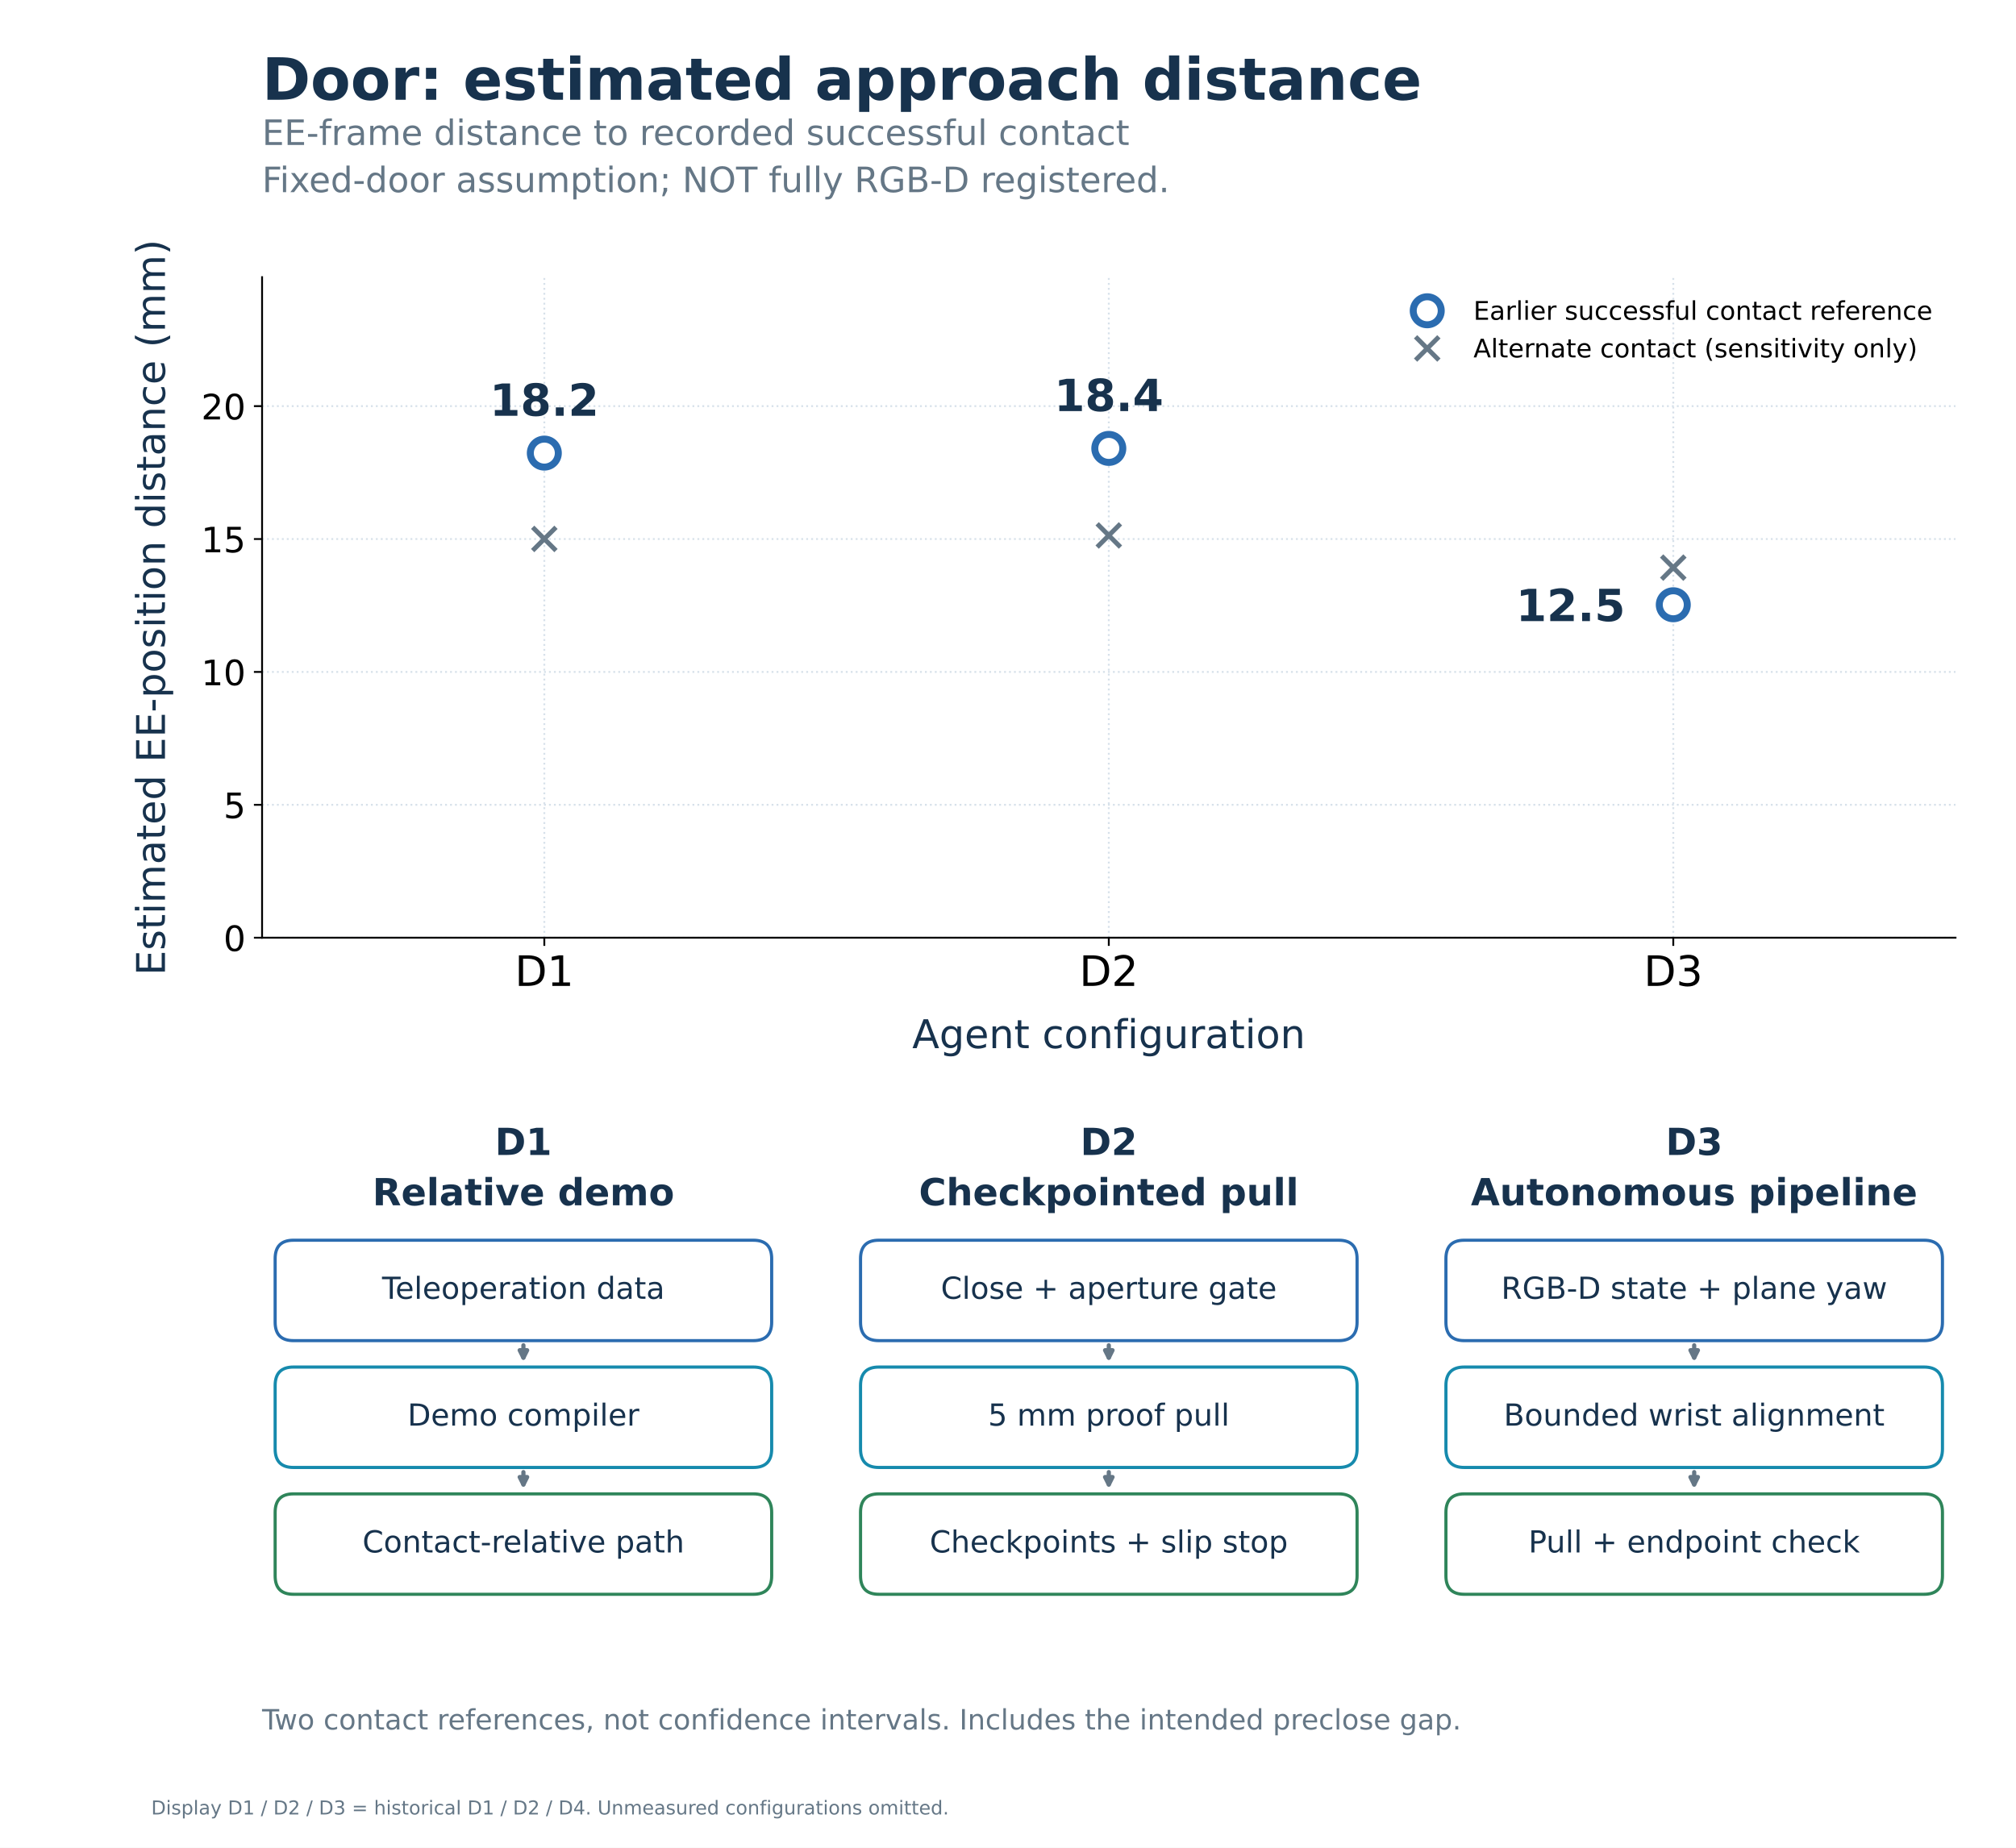
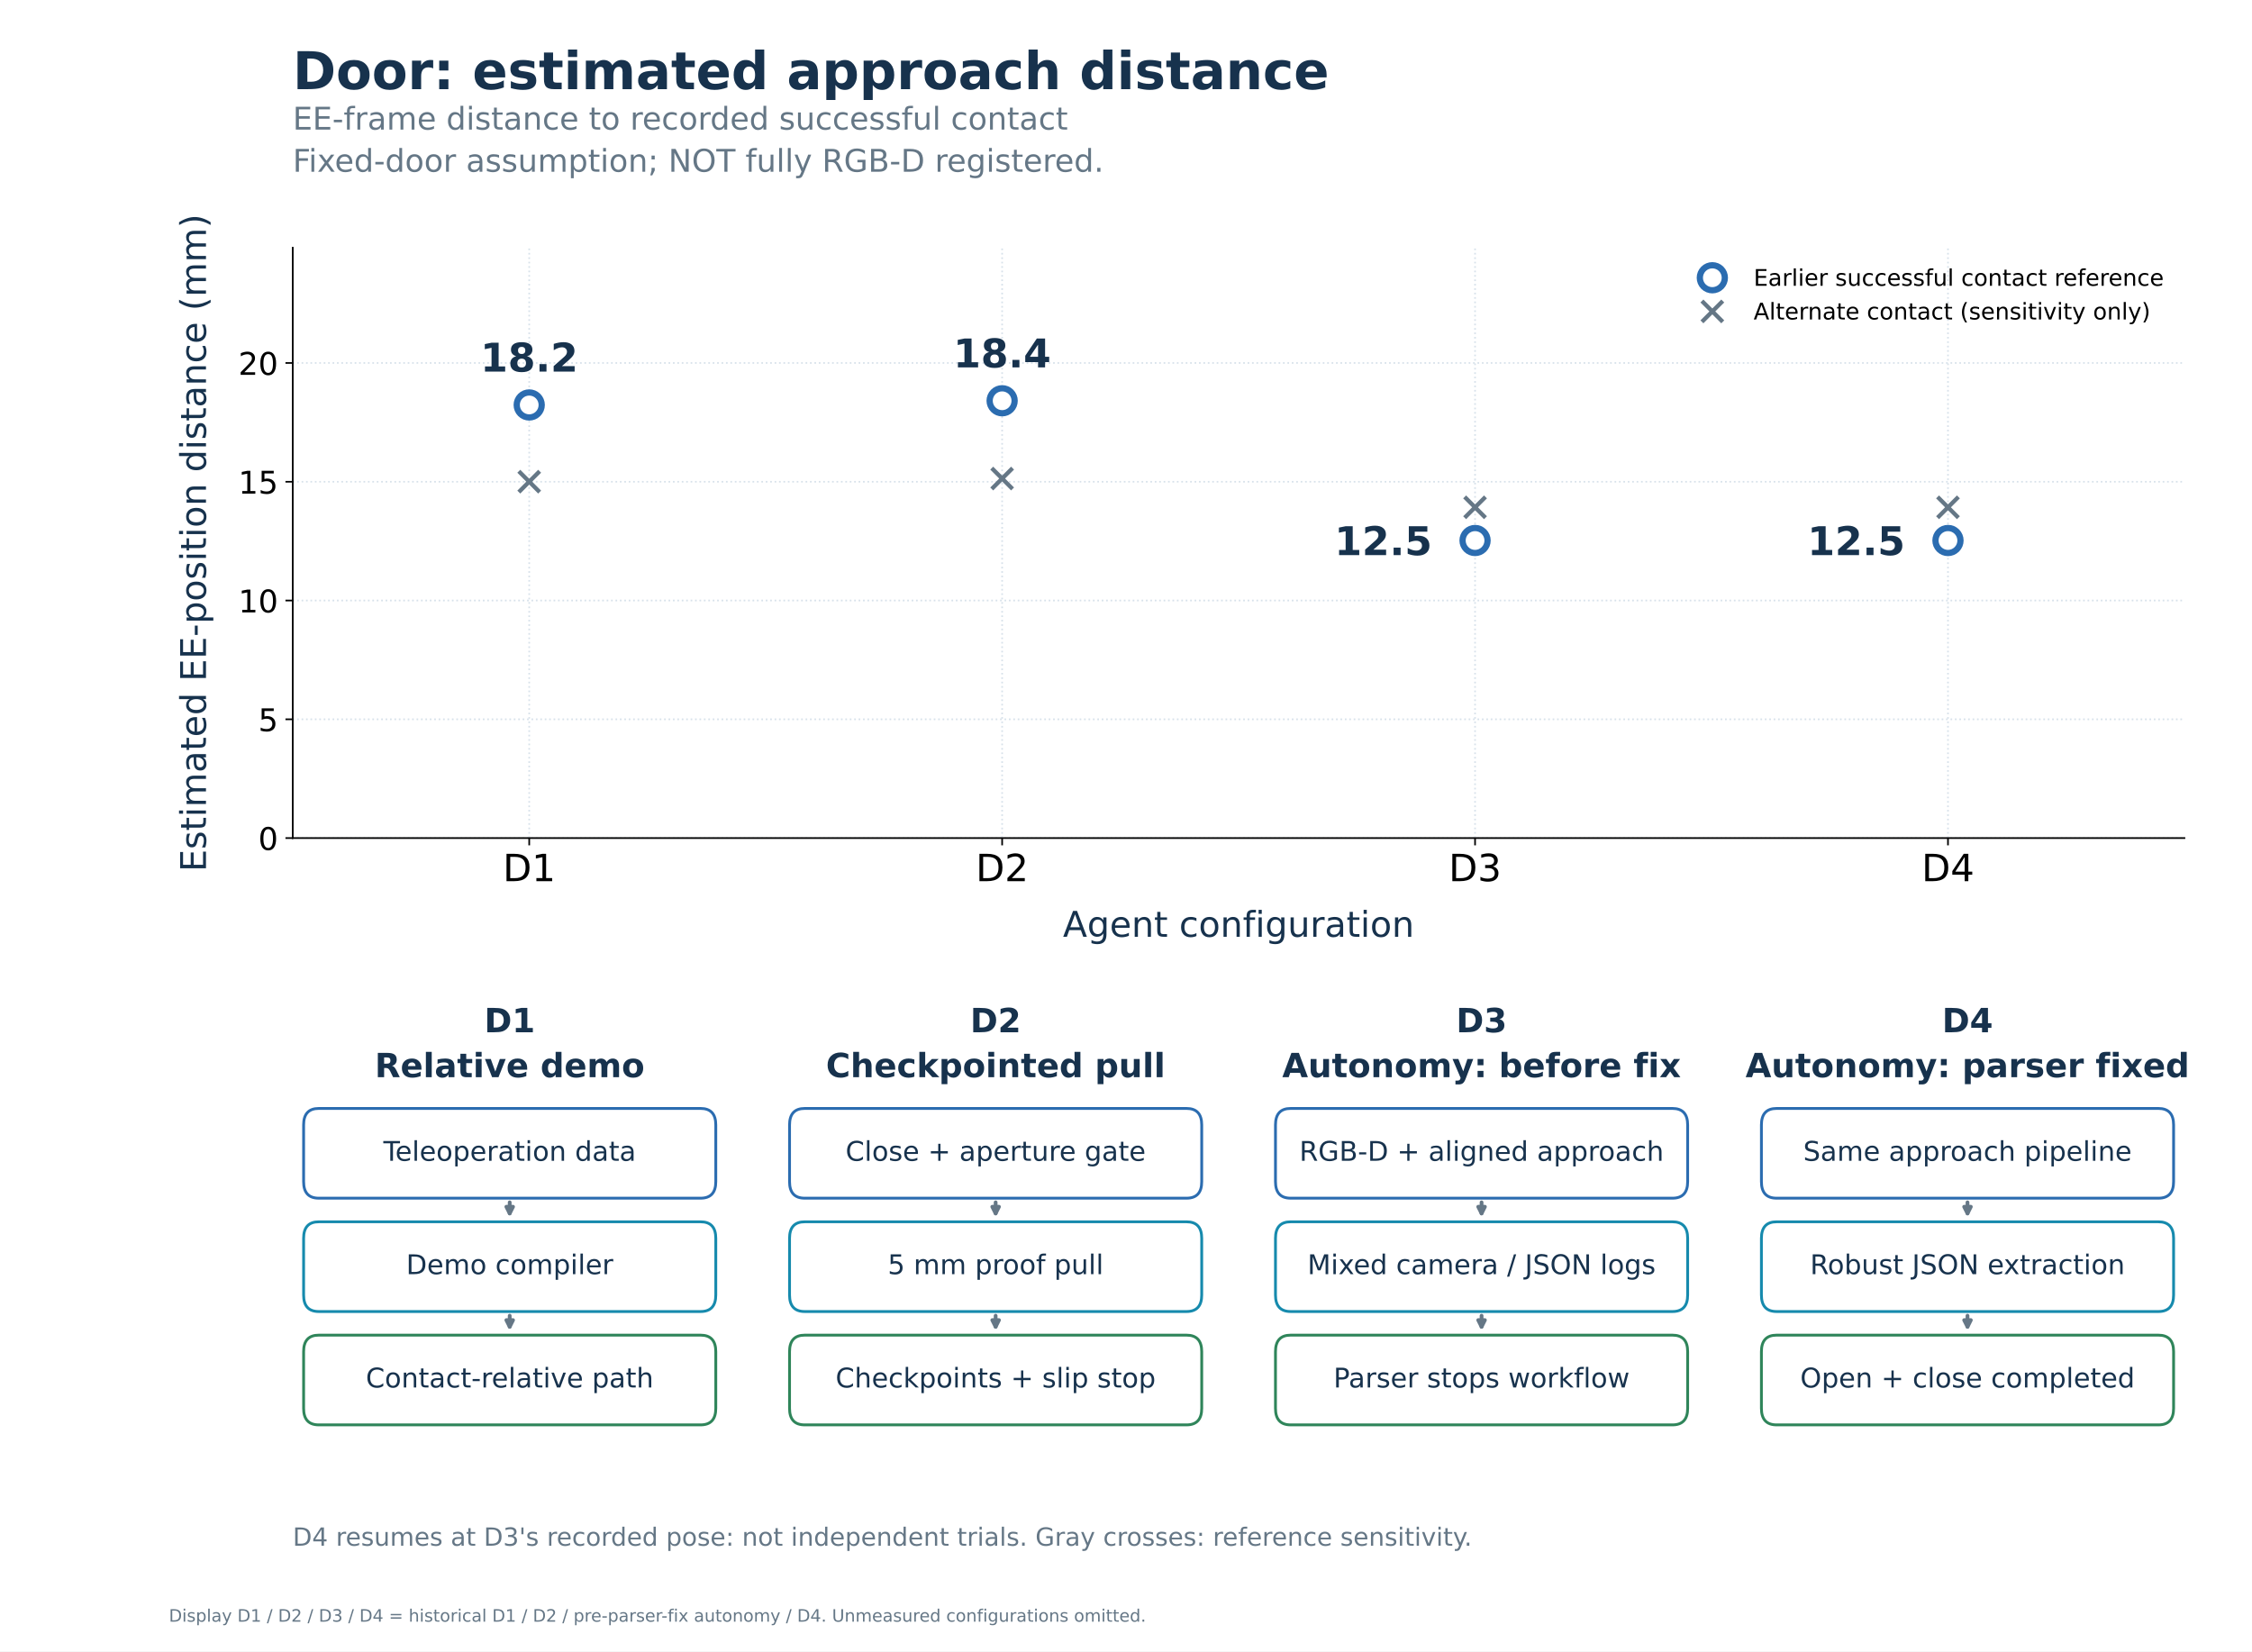
- <svg xmlns="http://www.w3.org/2000/svg" xmlns:xlink="http://www.w3.org/1999/xlink" width="864pt" height="792pt" viewBox="0 0 864 792" version="1.1">
+ <svg xmlns="http://www.w3.org/2000/svg" xmlns:xlink="http://www.w3.org/1999/xlink" width="1080pt" height="792pt" viewBox="0 0 1080 792" version="1.1">
  <defs>
    <style type="text/css">*{stroke-linejoin: round; stroke-linecap: butt}</style>
  </defs>
  <g id="figure_1">
    <g id="patch_1">
-       <path d="M 0 792 L 864 792 L 864 0 L 0 0 z " style="fill: #ffffff" />
+       <path d="M 0 792 L 1080 792 L 1080 0 L 0 0 z " style="fill: #ffffff" />
    </g>
    <g id="axes_1">
      <g id="patch_2">
-         <path d="M 112.32 401.93 L 838.08 401.93 L 838.08 118.8 L 112.32 118.8 z " style="fill: #ffffff" />
+         <path d="M 140.4 401.93 L 1047.6 401.93 L 1047.6 118.8 L 140.4 118.8 z " style="fill: #ffffff" />
      </g>
      <g id="matplotlib.axis_1">
        <g id="xtick_1">
          <g id="line2d_1">
-             <path d="M 233.28 401.93 L 233.28 118.8 " clip-path="url(#p7c1ba23ae3)" style="fill: none; stroke-dasharray: 0.8,1.32; stroke-dashoffset: 0; stroke: #d7e1ea; stroke-width: 0.8" />
+             <path d="M 253.8 401.93 L 253.8 118.8 " clip-path="url(#pa5036bf93c)" style="fill: none; stroke-dasharray: 0.8,1.32; stroke-dashoffset: 0; stroke: #d7e1ea; stroke-width: 0.8" />
          </g>
          <g id="line2d_2">
            <defs>
              <path id="m954d2af44e" d="M 0 0 L 0 3.5 " style="stroke: #000000; stroke-width: 0.8" />
            </defs>
            <g>
-               <use xlink:href="#m954d2af44e" x="233.28" y="401.93" style="stroke: #000000; stroke-width: 0.8" />
+               <use xlink:href="#m954d2af44e" x="253.8" y="401.93" style="stroke: #000000; stroke-width: 0.8" />
            </g>
          </g>
          <g id="text_1">
-             <text style="font-size: 18px; font-family: 'DejaVu Sans'; text-anchor: middle" x="233.28" y="422.608" transform="rotate(-0 233.28 422.6076)">D1</text>
+             <text style="font-size: 18px; font-family: 'DejaVu Sans'; text-anchor: middle" x="253.8" y="422.608" transform="rotate(-0 253.8 422.6076)">D1</text>
          </g>
        </g>
        <g id="xtick_2">
          <g id="line2d_3">
-             <path d="M 475.2 401.93 L 475.2 118.8 " clip-path="url(#p7c1ba23ae3)" style="fill: none; stroke-dasharray: 0.8,1.32; stroke-dashoffset: 0; stroke: #d7e1ea; stroke-width: 0.8" />
+             <path d="M 480.6 401.93 L 480.6 118.8 " clip-path="url(#pa5036bf93c)" style="fill: none; stroke-dasharray: 0.8,1.32; stroke-dashoffset: 0; stroke: #d7e1ea; stroke-width: 0.8" />
          </g>
          <g id="line2d_4">
            <g>
-               <use xlink:href="#m954d2af44e" x="475.2" y="401.93" style="stroke: #000000; stroke-width: 0.8" />
+               <use xlink:href="#m954d2af44e" x="480.6" y="401.93" style="stroke: #000000; stroke-width: 0.8" />
            </g>
          </g>
          <g id="text_2">
-             <text style="font-size: 18px; font-family: 'DejaVu Sans'; text-anchor: middle" x="475.2" y="422.608" transform="rotate(-0 475.2 422.6076)">D2</text>
+             <text style="font-size: 18px; font-family: 'DejaVu Sans'; text-anchor: middle" x="480.6" y="422.608" transform="rotate(-0 480.6 422.6076)">D2</text>
          </g>
        </g>
        <g id="xtick_3">
          <g id="line2d_5">
-             <path d="M 717.12 401.93 L 717.12 118.8 " clip-path="url(#p7c1ba23ae3)" style="fill: none; stroke-dasharray: 0.8,1.32; stroke-dashoffset: 0; stroke: #d7e1ea; stroke-width: 0.8" />
+             <path d="M 707.4 401.93 L 707.4 118.8 " clip-path="url(#pa5036bf93c)" style="fill: none; stroke-dasharray: 0.8,1.32; stroke-dashoffset: 0; stroke: #d7e1ea; stroke-width: 0.8" />
          </g>
          <g id="line2d_6">
            <g>
-               <use xlink:href="#m954d2af44e" x="717.12" y="401.93" style="stroke: #000000; stroke-width: 0.8" />
+               <use xlink:href="#m954d2af44e" x="707.4" y="401.93" style="stroke: #000000; stroke-width: 0.8" />
            </g>
          </g>
          <g id="text_3">
-             <text style="font-size: 18px; font-family: 'DejaVu Sans'; text-anchor: middle" x="717.12" y="422.608" transform="rotate(-0 717.12 422.6076)">D3</text>
-           </g>
-         </g>
-         <g id="text_4">
-           <text style="font-size: 17px; font-family: 'DejaVu Sans'; text-anchor: middle; fill: #17324d" x="475.2" y="449.268" transform="rotate(-0 475.2 449.2684)">Agent configuration</text>
+             <text style="font-size: 18px; font-family: 'DejaVu Sans'; text-anchor: middle" x="707.4" y="422.608" transform="rotate(-0 707.4 422.6076)">D3</text>
+           </g>
+         </g>
+         <g id="xtick_4">
+           <g id="line2d_7">
+             <path d="M 934.2 401.93 L 934.2 118.8 " clip-path="url(#pa5036bf93c)" style="fill: none; stroke-dasharray: 0.8,1.32; stroke-dashoffset: 0; stroke: #d7e1ea; stroke-width: 0.8" />
+           </g>
+           <g id="line2d_8">
+             <g>
+               <use xlink:href="#m954d2af44e" x="934.2" y="401.93" style="stroke: #000000; stroke-width: 0.8" />
+             </g>
+           </g>
+           <g id="text_4">
+             <text style="font-size: 18px; font-family: 'DejaVu Sans'; text-anchor: middle" x="934.2" y="422.608" transform="rotate(-0 934.2 422.6076)">D4</text>
+           </g>
+         </g>
+         <g id="text_5">
+           <text style="font-size: 17px; font-family: 'DejaVu Sans'; text-anchor: middle; fill: #17324d" x="594" y="449.268" transform="rotate(-0 594 449.2684)">Agent configuration</text>
        </g>
      </g>
      <g id="matplotlib.axis_2">
        <g id="ytick_1">
-           <g id="line2d_7">
-             <path d="M 112.32 401.93 L 838.08 401.93 " clip-path="url(#p7c1ba23ae3)" style="fill: none; stroke-dasharray: 0.8,1.32; stroke-dashoffset: 0; stroke: #d7e1ea; stroke-width: 0.8" />
-           </g>
-           <g id="line2d_8">
+           <g id="line2d_9">
+             <path d="M 140.4 401.93 L 1047.6 401.93 " clip-path="url(#pa5036bf93c)" style="fill: none; stroke-dasharray: 0.8,1.32; stroke-dashoffset: 0; stroke: #d7e1ea; stroke-width: 0.8" />
+           </g>
+           <g id="line2d_10">
            <defs>
              <path id="m298db74a03" d="M 0 0 L -3.5 0 " style="stroke: #000000; stroke-width: 0.8" />
            </defs>
            <g>
-               <use xlink:href="#m298db74a03" x="112.32" y="401.93" style="stroke: #000000; stroke-width: 0.8" />
-             </g>
-           </g>
-           <g id="text_5">
-             <text style="font-size: 15px; font-family: 'DejaVu Sans'; text-anchor: end" x="105.32" y="407.629" transform="rotate(-0 105.32 407.6293)">0</text>
+               <use xlink:href="#m298db74a03" x="140.4" y="401.93" style="stroke: #000000; stroke-width: 0.8" />
+             </g>
+           </g>
+           <g id="text_6">
+             <text style="font-size: 15px; font-family: 'DejaVu Sans'; text-anchor: end" x="133.4" y="407.629" transform="rotate(-0 133.4 407.6293)">0</text>
          </g>
        </g>
        <g id="ytick_2">
-           <g id="line2d_9">
-             <path d="M 112.32 344.969 L 838.08 344.969 " clip-path="url(#p7c1ba23ae3)" style="fill: none; stroke-dasharray: 0.8,1.32; stroke-dashoffset: 0; stroke: #d7e1ea; stroke-width: 0.8" />
-           </g>
-           <g id="line2d_10">
-             <g>
-               <use xlink:href="#m298db74a03" x="112.32" y="344.969" style="stroke: #000000; stroke-width: 0.8" />
-             </g>
-           </g>
-           <g id="text_6">
-             <text style="font-size: 15px; font-family: 'DejaVu Sans'; text-anchor: end" x="105.32" y="350.668" transform="rotate(-0 105.32 350.668)">5</text>
+           <g id="line2d_11">
+             <path d="M 140.4 344.969 L 1047.6 344.969 " clip-path="url(#pa5036bf93c)" style="fill: none; stroke-dasharray: 0.8,1.32; stroke-dashoffset: 0; stroke: #d7e1ea; stroke-width: 0.8" />
+           </g>
+           <g id="line2d_12">
+             <g>
+               <use xlink:href="#m298db74a03" x="140.4" y="344.969" style="stroke: #000000; stroke-width: 0.8" />
+             </g>
+           </g>
+           <g id="text_7">
+             <text style="font-size: 15px; font-family: 'DejaVu Sans'; text-anchor: end" x="133.4" y="350.668" transform="rotate(-0 133.4 350.668)">5</text>
          </g>
        </g>
        <g id="ytick_3">
-           <g id="line2d_11">
-             <path d="M 112.32 288.008 L 838.08 288.008 " clip-path="url(#p7c1ba23ae3)" style="fill: none; stroke-dasharray: 0.8,1.32; stroke-dashoffset: 0; stroke: #d7e1ea; stroke-width: 0.8" />
-           </g>
-           <g id="line2d_12">
-             <g>
-               <use xlink:href="#m298db74a03" x="112.32" y="288.008" style="stroke: #000000; stroke-width: 0.8" />
-             </g>
-           </g>
-           <g id="text_7">
-             <text style="font-size: 15px; font-family: 'DejaVu Sans'; text-anchor: end" x="105.32" y="293.707" transform="rotate(-0 105.32 293.7067)">10</text>
+           <g id="line2d_13">
+             <path d="M 140.4 288.008 L 1047.6 288.008 " clip-path="url(#pa5036bf93c)" style="fill: none; stroke-dasharray: 0.8,1.32; stroke-dashoffset: 0; stroke: #d7e1ea; stroke-width: 0.8" />
+           </g>
+           <g id="line2d_14">
+             <g>
+               <use xlink:href="#m298db74a03" x="140.4" y="288.008" style="stroke: #000000; stroke-width: 0.8" />
+             </g>
+           </g>
+           <g id="text_8">
+             <text style="font-size: 15px; font-family: 'DejaVu Sans'; text-anchor: end" x="133.4" y="293.707" transform="rotate(-0 133.4 293.7067)">10</text>
          </g>
        </g>
        <g id="ytick_4">
-           <g id="line2d_13">
-             <path d="M 112.32 231.047 L 838.08 231.047 " clip-path="url(#p7c1ba23ae3)" style="fill: none; stroke-dasharray: 0.8,1.32; stroke-dashoffset: 0; stroke: #d7e1ea; stroke-width: 0.8" />
-           </g>
-           <g id="line2d_14">
-             <g>
-               <use xlink:href="#m298db74a03" x="112.32" y="231.047" style="stroke: #000000; stroke-width: 0.8" />
-             </g>
-           </g>
-           <g id="text_8">
-             <text style="font-size: 15px; font-family: 'DejaVu Sans'; text-anchor: end" x="105.32" y="236.745" transform="rotate(-0 105.32 236.7454)">15</text>
+           <g id="line2d_15">
+             <path d="M 140.4 231.047 L 1047.6 231.047 " clip-path="url(#pa5036bf93c)" style="fill: none; stroke-dasharray: 0.8,1.32; stroke-dashoffset: 0; stroke: #d7e1ea; stroke-width: 0.8" />
+           </g>
+           <g id="line2d_16">
+             <g>
+               <use xlink:href="#m298db74a03" x="140.4" y="231.047" style="stroke: #000000; stroke-width: 0.8" />
+             </g>
+           </g>
+           <g id="text_9">
+             <text style="font-size: 15px; font-family: 'DejaVu Sans'; text-anchor: end" x="133.4" y="236.745" transform="rotate(-0 133.4 236.7454)">15</text>
          </g>
        </g>
        <g id="ytick_5">
-           <g id="line2d_15">
-             <path d="M 112.32 174.085 L 838.08 174.085 " clip-path="url(#p7c1ba23ae3)" style="fill: none; stroke-dasharray: 0.8,1.32; stroke-dashoffset: 0; stroke: #d7e1ea; stroke-width: 0.8" />
-           </g>
-           <g id="line2d_16">
-             <g>
-               <use xlink:href="#m298db74a03" x="112.32" y="174.085" style="stroke: #000000; stroke-width: 0.8" />
-             </g>
-           </g>
-           <g id="text_9">
-             <text style="font-size: 15px; font-family: 'DejaVu Sans'; text-anchor: end" x="105.32" y="179.784" transform="rotate(-0 105.32 179.7841)">20</text>
-           </g>
-         </g>
-         <g id="text_10">
-           <text style="font-size: 17px; font-family: 'DejaVu Sans'; text-anchor: middle; fill: #17324d" x="70.697" y="260.365" transform="rotate(-90 70.69703 260.3652)">Estimated EE-position distance (mm)</text>
-         </g>
-       </g>
-       <g id="line2d_17">
+           <g id="line2d_17">
+             <path d="M 140.4 174.085 L 1047.6 174.085 " clip-path="url(#pa5036bf93c)" style="fill: none; stroke-dasharray: 0.8,1.32; stroke-dashoffset: 0; stroke: #d7e1ea; stroke-width: 0.8" />
+           </g>
+           <g id="line2d_18">
+             <g>
+               <use xlink:href="#m298db74a03" x="140.4" y="174.085" style="stroke: #000000; stroke-width: 0.8" />
+             </g>
+           </g>
+           <g id="text_10">
+             <text style="font-size: 15px; font-family: 'DejaVu Sans'; text-anchor: end" x="133.4" y="179.784" transform="rotate(-0 133.4 179.7841)">20</text>
+           </g>
+         </g>
+         <g id="text_11">
+           <text style="font-size: 17px; font-family: 'DejaVu Sans'; text-anchor: middle; fill: #17324d" x="98.777" y="260.365" transform="rotate(-90 98.77703 260.3652)">Estimated EE-position distance (mm)</text>
+         </g>
+       </g>
+       <g id="line2d_19">
        <defs>
          <path id="m830bba4100" d="M 0 6 C 1.591 6 3.117 5.368 4.243 4.243 C 5.368 3.117 6 1.591 6 0 C 6 -1.591 5.368 -3.117 4.243 -4.243 C 3.117 -5.368 1.591 -6 0 -6 C -1.591 -6 -3.117 -5.368 -4.243 -4.243 C -5.368 -3.117 -6 -1.591 -6 0 C -6 1.591 -5.368 3.117 -4.243 4.243 C -3.117 5.368 -1.591 6 0 6 z " style="stroke: #2b6cb0; stroke-width: 3" />
        </defs>
-         <g clip-path="url(#p7c1ba23ae3)">
-           <use xlink:href="#m830bba4100" x="233.28" y="194.214" style="fill: #ffffff; stroke: #2b6cb0; stroke-width: 3" />
-           <use xlink:href="#m830bba4100" x="475.2" y="192.204" style="fill: #ffffff; stroke: #2b6cb0; stroke-width: 3" />
-           <use xlink:href="#m830bba4100" x="717.12" y="259.222" style="fill: #ffffff; stroke: #2b6cb0; stroke-width: 3" />
-         </g>
-       </g>
-       <g id="line2d_18">
+         <g clip-path="url(#pa5036bf93c)">
+           <use xlink:href="#m830bba4100" x="253.8" y="194.214" style="fill: #ffffff; stroke: #2b6cb0; stroke-width: 3" />
+           <use xlink:href="#m830bba4100" x="480.6" y="192.204" style="fill: #ffffff; stroke: #2b6cb0; stroke-width: 3" />
+           <use xlink:href="#m830bba4100" x="707.4" y="259.222" style="fill: #ffffff; stroke: #2b6cb0; stroke-width: 3" />
+           <use xlink:href="#m830bba4100" x="934.2" y="259.222" style="fill: #ffffff; stroke: #2b6cb0; stroke-width: 3" />
+         </g>
+       </g>
+       <g id="line2d_20">
        <defs>
          <path id="m29cf6dd711" d="M -5 5 L 5 -5 M -5 -5 L 5 5 " style="stroke: #657786; stroke-width: 2" />
        </defs>
-         <g clip-path="url(#p7c1ba23ae3)">
-           <use xlink:href="#m29cf6dd711" x="233.28" y="231.001" style="fill: #657786; stroke: #657786; stroke-width: 2" />
-           <use xlink:href="#m29cf6dd711" x="475.2" y="229.507" style="fill: #657786; stroke: #657786; stroke-width: 2" />
-           <use xlink:href="#m29cf6dd711" x="717.12" y="243.301" style="fill: #657786; stroke: #657786; stroke-width: 2" />
+         <g clip-path="url(#pa5036bf93c)">
+           <use xlink:href="#m29cf6dd711" x="253.8" y="231.001" style="fill: #657786; stroke: #657786; stroke-width: 2" />
+           <use xlink:href="#m29cf6dd711" x="480.6" y="229.507" style="fill: #657786; stroke: #657786; stroke-width: 2" />
+           <use xlink:href="#m29cf6dd711" x="707.4" y="243.301" style="fill: #657786; stroke: #657786; stroke-width: 2" />
+           <use xlink:href="#m29cf6dd711" x="934.2" y="243.301" style="fill: #657786; stroke: #657786; stroke-width: 2" />
        </g>
      </g>
      <g id="patch_3">
-         <path d="M 112.32 401.93 L 112.32 118.8 " style="fill: none; stroke: #000000; stroke-width: 0.8; stroke-linejoin: miter; stroke-linecap: square" />
+         <path d="M 140.4 401.93 L 140.4 118.8 " style="fill: none; stroke: #000000; stroke-width: 0.8; stroke-linejoin: miter; stroke-linecap: square" />
      </g>
      <g id="patch_4">
-         <path d="M 112.32 401.93 L 838.08 401.93 " style="fill: none; stroke: #000000; stroke-width: 0.8; stroke-linejoin: miter; stroke-linecap: square" />
-       </g>
-       <g id="text_11">
-         <text style="font-weight: 700; font-size: 19px; font-family: 'DejaVu Sans'; text-anchor: middle; fill: #17324d" x="233.28" y="178.214" transform="rotate(-0 233.28 178.2138)">18.2</text>
+         <path d="M 140.4 401.93 L 1047.6 401.93 " style="fill: none; stroke: #000000; stroke-width: 0.8; stroke-linejoin: miter; stroke-linecap: square" />
      </g>
      <g id="text_12">
-         <text style="font-weight: 700; font-size: 19px; font-family: 'DejaVu Sans'; text-anchor: middle; fill: #17324d" x="475.2" y="176.204" transform="rotate(-0 475.2 176.2042)">18.4</text>
+         <text style="font-weight: 700; font-size: 19px; font-family: 'DejaVu Sans'; text-anchor: middle; fill: #17324d" x="253.8" y="178.214" transform="rotate(-0 253.8 178.2138)">18.2</text>
      </g>
      <g id="text_13">
-         <text style="font-weight: 700; font-size: 19px; font-family: 'DejaVu Sans'; text-anchor: middle; fill: #17324d" x="673.12" y="266.222" transform="rotate(-0 673.12 266.222)">12.5</text>
+         <text style="font-weight: 700; font-size: 19px; font-family: 'DejaVu Sans'; text-anchor: middle; fill: #17324d" x="480.6" y="176.204" transform="rotate(-0 480.6 176.2042)">18.4</text>
+       </g>
+       <g id="text_14">
+         <text style="font-weight: 700; font-size: 19px; font-family: 'DejaVu Sans'; text-anchor: middle; fill: #17324d" x="663.4" y="266.222" transform="rotate(-0 663.4 266.222)">12.5</text>
+       </g>
+       <g id="text_15">
+         <text style="font-weight: 700; font-size: 19px; font-family: 'DejaVu Sans'; text-anchor: middle; fill: #17324d" x="890.2" y="266.222" transform="rotate(-0 890.2 266.222)">12.5</text>
      </g>
      <g id="legend_1">
-         <g id="line2d_19">
+         <g id="line2d_21">
          <g>
-             <use xlink:href="#m830bba4100" x="611.671" y="133.208" style="fill: #ffffff; stroke: #2b6cb0; stroke-width: 3" />
-           </g>
-         </g>
-         <g id="text_14">
-           <text style="font-size: 11px; font-family: 'DejaVu Sans'; text-anchor: start" x="631.471" y="137.058" transform="rotate(-0 631.4708 137.0583)">Earlier successful contact reference</text>
-         </g>
-         <g id="line2d_20">
+             <use xlink:href="#m830bba4100" x="821.191" y="133.208" style="fill: #ffffff; stroke: #2b6cb0; stroke-width: 3" />
+           </g>
+         </g>
+         <g id="text_16">
+           <text style="font-size: 11px; font-family: 'DejaVu Sans'; text-anchor: start" x="840.991" y="137.058" transform="rotate(-0 840.9908 137.0583)">Earlier successful contact reference</text>
+         </g>
+         <g id="line2d_22">
          <g>
-             <use xlink:href="#m29cf6dd711" x="611.671" y="149.354" style="fill: #657786; stroke: #657786; stroke-width: 2" />
-           </g>
-         </g>
-         <g id="text_15">
-           <text style="font-size: 11px; font-family: 'DejaVu Sans'; text-anchor: start" x="631.471" y="153.204" transform="rotate(-0 631.4708 153.2042)">Alternate contact (sensitivity only)</text>
+             <use xlink:href="#m29cf6dd711" x="821.191" y="149.354" style="fill: #657786; stroke: #657786; stroke-width: 2" />
+           </g>
+         </g>
+         <g id="text_17">
+           <text style="font-size: 11px; font-family: 'DejaVu Sans'; text-anchor: start" x="840.991" y="153.204" transform="rotate(-0 840.9908 153.2042)">Alternate contact (sensitivity only)</text>
        </g>
      </g>
    </g>
    <g id="axes_2">
      <g id="patch_5">
-         <path d="M 224.32 576.639 Q 224.32 580.303 224.32 581.954 " clip-path="url(#p40e8e7afb8)" style="fill: none; stroke: #657786; stroke-width: 1.8; stroke-linecap: round" />
-         <path d="M 225.92 578.754 L 224.32 581.954 L 222.72 578.754 z " clip-path="url(#p40e8e7afb8)" style="fill: #657786; stroke: #657786; stroke-width: 1.8; stroke-linecap: round" />
+         <path d="M 244.437 576.639 Q 244.437 580.303 244.437 581.954 " clip-path="url(#p2c5558ad7f)" style="fill: none; stroke: #657786; stroke-width: 1.8; stroke-linecap: round" />
+         <path d="M 246.037 578.754 L 244.437 581.954 L 242.837 578.754 z " clip-path="url(#p2c5558ad7f)" style="fill: #657786; stroke: #657786; stroke-width: 1.8; stroke-linecap: round" />
      </g>
      <g id="patch_6">
-         <path d="M 224.32 631 Q 224.32 634.664 224.32 636.315 " clip-path="url(#p40e8e7afb8)" style="fill: none; stroke: #657786; stroke-width: 1.8; stroke-linecap: round" />
-         <path d="M 225.92 633.115 L 224.32 636.315 L 222.72 633.115 z " clip-path="url(#p40e8e7afb8)" style="fill: #657786; stroke: #657786; stroke-width: 1.8; stroke-linecap: round" />
-       </g>
-       <g id="text_16">
-         <text style="font-weight: 700; font-size: 16px; font-family: 'DejaVu Sans'; fill: #17324d" transform="translate(212.1125 495.0632)">D1</text>
-         <text style="font-weight: 700; font-size: 16px; font-family: 'DejaVu Sans'; fill: #17324d" transform="translate(159.615 516.627)">Relative demo</text>
+         <path d="M 244.437 631 Q 244.437 634.664 244.437 636.315 " clip-path="url(#p2c5558ad7f)" style="fill: none; stroke: #657786; stroke-width: 1.8; stroke-linecap: round" />
+         <path d="M 246.037 633.115 L 244.437 636.315 L 242.837 633.115 z " clip-path="url(#p2c5558ad7f)" style="fill: #657786; stroke: #657786; stroke-width: 1.8; stroke-linecap: round" />
+       </g>
+       <g id="text_18">
+         <text style="font-weight: 700; font-size: 16px; font-family: 'DejaVu Sans'; fill: #17324d" transform="translate(232.2292 495.0632)">D1</text>
+         <text style="font-weight: 700; font-size: 16px; font-family: 'DejaVu Sans'; fill: #17324d" transform="translate(179.7317 516.627)">Relative demo</text>
      </g>
      <g id="patch_7">
-         <path d="M 125.76 574.64 L 322.88 574.64 Q 330.72 574.64 330.72 566.712 L 330.72 539.532 Q 330.72 531.604 322.88 531.604 L 125.76 531.604 Q 117.92 531.604 117.92 539.532 L 117.92 566.712 Q 117.92 574.64 125.76 574.64 z " clip-path="url(#p40e8e7afb8)" style="fill: #ffffff; stroke: #2b6cb0; stroke-width: 1.35; stroke-linejoin: miter" />
+         <path d="M 152.884 574.64 L 335.989 574.64 Q 343.272 574.64 343.272 566.712 L 343.272 539.532 Q 343.272 531.604 335.989 531.604 L 152.884 531.604 Q 145.602 531.604 145.602 539.532 L 145.602 566.712 Q 145.602 574.64 152.884 574.64 z " clip-path="url(#p2c5558ad7f)" style="fill: #ffffff; stroke: #2b6cb0; stroke-width: 1.35; stroke-linejoin: miter" />
      </g>
      <g id="patch_8">
-         <path d="M 125.76 629.001 L 322.88 629.001 Q 330.72 629.001 330.72 621.073 L 330.72 593.893 Q 330.72 585.965 322.88 585.965 L 125.76 585.965 Q 117.92 585.965 117.92 593.893 L 117.92 621.073 Q 117.92 629.001 125.76 629.001 z " clip-path="url(#p40e8e7afb8)" style="fill: #ffffff; stroke: #168aad; stroke-width: 1.35; stroke-linejoin: miter" />
+         <path d="M 152.884 629.001 L 335.989 629.001 Q 343.272 629.001 343.272 621.073 L 343.272 593.893 Q 343.272 585.965 335.989 585.965 L 152.884 585.965 Q 145.602 585.965 145.602 593.893 L 145.602 621.073 Q 145.602 629.001 152.884 629.001 z " clip-path="url(#p2c5558ad7f)" style="fill: #ffffff; stroke: #168aad; stroke-width: 1.35; stroke-linejoin: miter" />
      </g>
      <g id="patch_9">
-         <path d="M 125.76 683.362 L 322.88 683.362 Q 330.72 683.362 330.72 675.434 L 330.72 648.254 Q 330.72 640.326 322.88 640.326 L 125.76 640.326 Q 117.92 640.326 117.92 648.254 L 117.92 675.434 Q 117.92 683.362 125.76 683.362 z " clip-path="url(#p40e8e7afb8)" style="fill: #ffffff; stroke: #2f855a; stroke-width: 1.35; stroke-linejoin: miter" />
-       </g>
-       <g id="text_17">
-         <text style="font-size: 13px; font-family: 'DejaVu Sans'; text-anchor: middle; fill: #17324d" x="224.32" y="556.709" transform="rotate(-0 224.32 556.7093)">Teleoperation data</text>
-       </g>
-       <g id="text_18">
-         <text style="font-size: 13px; font-family: 'DejaVu Sans'; text-anchor: middle; fill: #17324d" x="224.32" y="611.07" transform="rotate(-0 224.32 611.0703)">Demo compiler</text>
+         <path d="M 152.884 683.362 L 335.989 683.362 Q 343.272 683.362 343.272 675.434 L 343.272 648.254 Q 343.272 640.326 335.989 640.326 L 152.884 640.326 Q 145.602 640.326 145.602 648.254 L 145.602 675.434 Q 145.602 683.362 152.884 683.362 z " clip-path="url(#p2c5558ad7f)" style="fill: #ffffff; stroke: #2f855a; stroke-width: 1.35; stroke-linejoin: miter" />
      </g>
      <g id="text_19">
-         <text style="font-size: 13px; font-family: 'DejaVu Sans'; text-anchor: middle; fill: #17324d" x="224.32" y="665.431" transform="rotate(-0 224.32 665.4314)">Contact-relative path</text>
+         <text style="font-size: 13px; font-family: 'DejaVu Sans'; text-anchor: middle; fill: #17324d" x="244.437" y="556.709" transform="rotate(-0 244.4367 556.7093)">Teleoperation data</text>
+       </g>
+       <g id="text_20">
+         <text style="font-size: 13px; font-family: 'DejaVu Sans'; text-anchor: middle; fill: #17324d" x="244.437" y="611.07" transform="rotate(-0 244.4367 611.0703)">Demo compiler</text>
+       </g>
+       <g id="text_21">
+         <text style="font-size: 13px; font-family: 'DejaVu Sans'; text-anchor: middle; fill: #17324d" x="244.437" y="665.431" transform="rotate(-0 244.4367 665.4314)">Contact-relative path</text>
      </g>
    </g>
    <g id="axes_3">
      <g id="patch_10">
-         <path d="M 475.2 576.639 Q 475.2 580.303 475.2 581.954 " clip-path="url(#pd1eaea5a6d)" style="fill: none; stroke: #657786; stroke-width: 1.8; stroke-linecap: round" />
-         <path d="M 476.8 578.754 L 475.2 581.954 L 473.6 578.754 z " clip-path="url(#pd1eaea5a6d)" style="fill: #657786; stroke: #657786; stroke-width: 1.8; stroke-linecap: round" />
+         <path d="M 477.479 576.639 Q 477.479 580.303 477.479 581.954 " clip-path="url(#p76606ef247)" style="fill: none; stroke: #657786; stroke-width: 1.8; stroke-linecap: round" />
+         <path d="M 479.079 578.754 L 477.479 581.954 L 475.879 578.754 z " clip-path="url(#p76606ef247)" style="fill: #657786; stroke: #657786; stroke-width: 1.8; stroke-linecap: round" />
      </g>
      <g id="patch_11">
-         <path d="M 475.2 631 Q 475.2 634.664 475.2 636.315 " clip-path="url(#pd1eaea5a6d)" style="fill: none; stroke: #657786; stroke-width: 1.8; stroke-linecap: round" />
-         <path d="M 476.8 633.115 L 475.2 636.315 L 473.6 633.115 z " clip-path="url(#pd1eaea5a6d)" style="fill: #657786; stroke: #657786; stroke-width: 1.8; stroke-linecap: round" />
-       </g>
-       <g id="text_20">
-         <text style="font-weight: 700; font-size: 16px; font-family: 'DejaVu Sans'; fill: #17324d" transform="translate(462.9925 495.0632)">D2</text>
-         <text style="font-weight: 700; font-size: 16px; font-family: 'DejaVu Sans'; fill: #17324d" transform="translate(393.8175 516.627)">Checkpointed pull</text>
+         <path d="M 477.479 631 Q 477.479 634.664 477.479 636.315 " clip-path="url(#p76606ef247)" style="fill: none; stroke: #657786; stroke-width: 1.8; stroke-linecap: round" />
+         <path d="M 479.079 633.115 L 477.479 636.315 L 475.879 633.115 z " clip-path="url(#p76606ef247)" style="fill: #657786; stroke: #657786; stroke-width: 1.8; stroke-linecap: round" />
+       </g>
+       <g id="text_22">
+         <text style="font-weight: 700; font-size: 16px; font-family: 'DejaVu Sans'; fill: #17324d" transform="translate(465.2714 495.0632)">D2</text>
+         <text style="font-weight: 700; font-size: 16px; font-family: 'DejaVu Sans'; fill: #17324d" transform="translate(396.0964 516.627)">Checkpointed pull</text>
      </g>
      <g id="patch_12">
-         <path d="M 376.64 574.64 L 573.76 574.64 Q 581.6 574.64 581.6 566.712 L 581.6 539.532 Q 581.6 531.604 573.76 531.604 L 376.64 531.604 Q 368.8 531.604 368.8 539.532 L 368.8 566.712 Q 368.8 574.64 376.64 574.64 z " clip-path="url(#pd1eaea5a6d)" style="fill: #ffffff; stroke: #2b6cb0; stroke-width: 1.35; stroke-linejoin: miter" />
+         <path d="M 385.927 574.64 L 569.031 574.64 Q 576.314 574.64 576.314 566.712 L 576.314 539.532 Q 576.314 531.604 569.031 531.604 L 385.927 531.604 Q 378.644 531.604 378.644 539.532 L 378.644 566.712 Q 378.644 574.64 385.927 574.64 z " clip-path="url(#p76606ef247)" style="fill: #ffffff; stroke: #2b6cb0; stroke-width: 1.35; stroke-linejoin: miter" />
      </g>
      <g id="patch_13">
-         <path d="M 376.64 629.001 L 573.76 629.001 Q 581.6 629.001 581.6 621.073 L 581.6 593.893 Q 581.6 585.965 573.76 585.965 L 376.64 585.965 Q 368.8 585.965 368.8 593.893 L 368.8 621.073 Q 368.8 629.001 376.64 629.001 z " clip-path="url(#pd1eaea5a6d)" style="fill: #ffffff; stroke: #168aad; stroke-width: 1.35; stroke-linejoin: miter" />
+         <path d="M 385.927 629.001 L 569.031 629.001 Q 576.314 629.001 576.314 621.073 L 576.314 593.893 Q 576.314 585.965 569.031 585.965 L 385.927 585.965 Q 378.644 585.965 378.644 593.893 L 378.644 621.073 Q 378.644 629.001 385.927 629.001 z " clip-path="url(#p76606ef247)" style="fill: #ffffff; stroke: #168aad; stroke-width: 1.35; stroke-linejoin: miter" />
      </g>
      <g id="patch_14">
-         <path d="M 376.64 683.362 L 573.76 683.362 Q 581.6 683.362 581.6 675.434 L 581.6 648.254 Q 581.6 640.326 573.76 640.326 L 376.64 640.326 Q 368.8 640.326 368.8 648.254 L 368.8 675.434 Q 368.8 683.362 376.64 683.362 z " clip-path="url(#pd1eaea5a6d)" style="fill: #ffffff; stroke: #2f855a; stroke-width: 1.35; stroke-linejoin: miter" />
-       </g>
-       <g id="text_21">
-         <text style="font-size: 13px; font-family: 'DejaVu Sans'; text-anchor: middle; fill: #17324d" x="475.2" y="556.709" transform="rotate(-0 475.2 556.7093)">Close + aperture gate</text>
-       </g>
-       <g id="text_22">
-         <text style="font-size: 13px; font-family: 'DejaVu Sans'; text-anchor: middle; fill: #17324d" x="475.2" y="611.07" transform="rotate(-0 475.2 611.0703)">5 mm proof pull</text>
+         <path d="M 385.927 683.362 L 569.031 683.362 Q 576.314 683.362 576.314 675.434 L 576.314 648.254 Q 576.314 640.326 569.031 640.326 L 385.927 640.326 Q 378.644 640.326 378.644 648.254 L 378.644 675.434 Q 378.644 683.362 385.927 683.362 z " clip-path="url(#p76606ef247)" style="fill: #ffffff; stroke: #2f855a; stroke-width: 1.35; stroke-linejoin: miter" />
      </g>
      <g id="text_23">
-         <text style="font-size: 13px; font-family: 'DejaVu Sans'; text-anchor: middle; fill: #17324d" x="475.2" y="665.431" transform="rotate(-0 475.2 665.4314)">Checkpoints + slip stop</text>
+         <text style="font-size: 13px; font-family: 'DejaVu Sans'; text-anchor: middle; fill: #17324d" x="477.479" y="556.709" transform="rotate(-0 477.4789 556.7093)">Close + aperture gate</text>
+       </g>
+       <g id="text_24">
+         <text style="font-size: 13px; font-family: 'DejaVu Sans'; text-anchor: middle; fill: #17324d" x="477.479" y="611.07" transform="rotate(-0 477.4789 611.0703)">5 mm proof pull</text>
+       </g>
+       <g id="text_25">
+         <text style="font-size: 13px; font-family: 'DejaVu Sans'; text-anchor: middle; fill: #17324d" x="477.479" y="665.431" transform="rotate(-0 477.4789 665.4314)">Checkpoints + slip stop</text>
      </g>
    </g>
    <g id="axes_4">
      <g id="patch_15">
-         <path d="M 726.08 576.639 Q 726.08 580.303 726.08 581.954 " clip-path="url(#pf84675390c)" style="fill: none; stroke: #657786; stroke-width: 1.8; stroke-linecap: round" />
-         <path d="M 727.68 578.754 L 726.08 581.954 L 724.48 578.754 z " clip-path="url(#pf84675390c)" style="fill: #657786; stroke: #657786; stroke-width: 1.8; stroke-linecap: round" />
+         <path d="M 710.521 576.639 Q 710.521 580.303 710.521 581.954 " clip-path="url(#p6c85af64ff)" style="fill: none; stroke: #657786; stroke-width: 1.8; stroke-linecap: round" />
+         <path d="M 712.121 578.754 L 710.521 581.954 L 708.921 578.754 z " clip-path="url(#p6c85af64ff)" style="fill: #657786; stroke: #657786; stroke-width: 1.8; stroke-linecap: round" />
      </g>
      <g id="patch_16">
-         <path d="M 726.08 631 Q 726.08 634.664 726.08 636.315 " clip-path="url(#pf84675390c)" style="fill: none; stroke: #657786; stroke-width: 1.8; stroke-linecap: round" />
-         <path d="M 727.68 633.115 L 726.08 636.315 L 724.48 633.115 z " clip-path="url(#pf84675390c)" style="fill: #657786; stroke: #657786; stroke-width: 1.8; stroke-linecap: round" />
-       </g>
-       <g id="text_24">
-         <text style="font-weight: 700; font-size: 16px; font-family: 'DejaVu Sans'; fill: #17324d" transform="translate(713.8725 495.0632)">D3</text>
-         <text style="font-weight: 700; font-size: 16px; font-family: 'DejaVu Sans'; fill: #17324d" transform="translate(630.3813 516.627)">Autonomous pipeline</text>
+         <path d="M 710.521 631 Q 710.521 634.664 710.521 636.315 " clip-path="url(#p6c85af64ff)" style="fill: none; stroke: #657786; stroke-width: 1.8; stroke-linecap: round" />
+         <path d="M 712.121 633.115 L 710.521 636.315 L 708.921 633.115 z " clip-path="url(#p6c85af64ff)" style="fill: #657786; stroke: #657786; stroke-width: 1.8; stroke-linecap: round" />
+       </g>
+       <g id="text_26">
+         <text style="font-weight: 700; font-size: 16px; font-family: 'DejaVu Sans'; fill: #17324d" transform="translate(698.3136 495.0632)">D3</text>
+         <text style="font-weight: 700; font-size: 16px; font-family: 'DejaVu Sans'; fill: #17324d" transform="translate(614.9211 516.627)">Autonomy: before fix</text>
      </g>
      <g id="patch_17">
-         <path d="M 627.52 574.64 L 824.64 574.64 Q 832.48 574.64 832.48 566.712 L 832.48 539.532 Q 832.48 531.604 824.64 531.604 L 627.52 531.604 Q 619.68 531.604 619.68 539.532 L 619.68 566.712 Q 619.68 574.64 627.52 574.64 z " clip-path="url(#pf84675390c)" style="fill: #ffffff; stroke: #2b6cb0; stroke-width: 1.35; stroke-linejoin: miter" />
+         <path d="M 618.969 574.64 L 802.073 574.64 Q 809.356 574.64 809.356 566.712 L 809.356 539.532 Q 809.356 531.604 802.073 531.604 L 618.969 531.604 Q 611.686 531.604 611.686 539.532 L 611.686 566.712 Q 611.686 574.64 618.969 574.64 z " clip-path="url(#p6c85af64ff)" style="fill: #ffffff; stroke: #2b6cb0; stroke-width: 1.35; stroke-linejoin: miter" />
      </g>
      <g id="patch_18">
-         <path d="M 627.52 629.001 L 824.64 629.001 Q 832.48 629.001 832.48 621.073 L 832.48 593.893 Q 832.48 585.965 824.64 585.965 L 627.52 585.965 Q 619.68 585.965 619.68 593.893 L 619.68 621.073 Q 619.68 629.001 627.52 629.001 z " clip-path="url(#pf84675390c)" style="fill: #ffffff; stroke: #168aad; stroke-width: 1.35; stroke-linejoin: miter" />
+         <path d="M 618.969 629.001 L 802.073 629.001 Q 809.356 629.001 809.356 621.073 L 809.356 593.893 Q 809.356 585.965 802.073 585.965 L 618.969 585.965 Q 611.686 585.965 611.686 593.893 L 611.686 621.073 Q 611.686 629.001 618.969 629.001 z " clip-path="url(#p6c85af64ff)" style="fill: #ffffff; stroke: #168aad; stroke-width: 1.35; stroke-linejoin: miter" />
      </g>
      <g id="patch_19">
-         <path d="M 627.52 683.362 L 824.64 683.362 Q 832.48 683.362 832.48 675.434 L 832.48 648.254 Q 832.48 640.326 824.64 640.326 L 627.52 640.326 Q 619.68 640.326 619.68 648.254 L 619.68 675.434 Q 619.68 683.362 627.52 683.362 z " clip-path="url(#pf84675390c)" style="fill: #ffffff; stroke: #2f855a; stroke-width: 1.35; stroke-linejoin: miter" />
-       </g>
-       <g id="text_25">
-         <text style="font-size: 13px; font-family: 'DejaVu Sans'; text-anchor: middle; fill: #17324d" x="726.08" y="556.709" transform="rotate(-0 726.08 556.7093)">RGB-D state + plane yaw</text>
-       </g>
-       <g id="text_26">
-         <text style="font-size: 13px; font-family: 'DejaVu Sans'; text-anchor: middle; fill: #17324d" x="726.08" y="611.07" transform="rotate(-0 726.08 611.0703)">Bounded wrist alignment</text>
+         <path d="M 618.969 683.362 L 802.073 683.362 Q 809.356 683.362 809.356 675.434 L 809.356 648.254 Q 809.356 640.326 802.073 640.326 L 618.969 640.326 Q 611.686 640.326 611.686 648.254 L 611.686 675.434 Q 611.686 683.362 618.969 683.362 z " clip-path="url(#p6c85af64ff)" style="fill: #ffffff; stroke: #2f855a; stroke-width: 1.35; stroke-linejoin: miter" />
      </g>
      <g id="text_27">
-         <text style="font-size: 13px; font-family: 'DejaVu Sans'; text-anchor: middle; fill: #17324d" x="726.08" y="665.431" transform="rotate(-0 726.08 665.4314)">Pull + endpoint check</text>
-       </g>
-     </g>
-     <g id="text_28">
-       <text style="font-weight: 700; font-size: 25px; font-family: 'DejaVu Sans'; text-anchor: start; fill: #17324d" x="112.32" y="42.756" transform="rotate(-0 112.32 42.75609)">Door: estimated approach distance</text>
-     </g>
-     <g id="text_29">
-       <text style="font-size: 15px; font-family: 'DejaVu Sans'; fill: #657786" transform="translate(112.32 62.14305)">EE-frame distance to recorded successful contact</text>
-       <text style="font-size: 15px; font-family: 'DejaVu Sans'; fill: #657786" transform="translate(112.32 82.35907)">Fixed-door assumption; NOT fully RGB-D registered.</text>
-     </g>
-     <g id="text_30">
-       <text style="font-size: 12px; font-family: 'DejaVu Sans'; text-anchor: start; fill: #657786" x="112.32" y="741.312" transform="rotate(-0 112.32 741.312)">Two contact references, not confidence intervals. Includes the intended preclose gap.</text>
-     </g>
-     <g id="text_31">
-       <text style="font-size: 8.2px; font-family: 'DejaVu Sans'; text-anchor: start; fill: #657786" x="64.8" y="777.744" transform="rotate(-0 64.8 777.744)">Display D1 / D2 / D3 = historical D1 / D2 / D4. Unmeasured configurations omitted.</text>
+         <text style="font-size: 13px; font-family: 'DejaVu Sans'; text-anchor: middle; fill: #17324d" x="710.521" y="556.709" transform="rotate(-0 710.5211 556.7093)">RGB-D + aligned approach</text>
+       </g>
+       <g id="text_28">
+         <text style="font-size: 13px; font-family: 'DejaVu Sans'; text-anchor: middle; fill: #17324d" x="710.521" y="611.07" transform="rotate(-0 710.5211 611.0703)">Mixed camera / JSON logs</text>
+       </g>
+       <g id="text_29">
+         <text style="font-size: 13px; font-family: 'DejaVu Sans'; text-anchor: middle; fill: #17324d" x="710.521" y="665.431" transform="rotate(-0 710.5211 665.4314)">Parser stops workflow</text>
+       </g>
+     </g>
+     <g id="axes_5">
+       <g id="patch_20">
+         <path d="M 943.563 576.639 Q 943.563 580.303 943.563 581.954 " clip-path="url(#pc2bcabe666)" style="fill: none; stroke: #657786; stroke-width: 1.8; stroke-linecap: round" />
+         <path d="M 945.163 578.754 L 943.563 581.954 L 941.963 578.754 z " clip-path="url(#pc2bcabe666)" style="fill: #657786; stroke: #657786; stroke-width: 1.8; stroke-linecap: round" />
+       </g>
+       <g id="patch_21">
+         <path d="M 943.563 631 Q 943.563 634.664 943.563 636.315 " clip-path="url(#pc2bcabe666)" style="fill: none; stroke: #657786; stroke-width: 1.8; stroke-linecap: round" />
+         <path d="M 945.163 633.115 L 943.563 636.315 L 941.963 633.115 z " clip-path="url(#pc2bcabe666)" style="fill: #657786; stroke: #657786; stroke-width: 1.8; stroke-linecap: round" />
+       </g>
+       <g id="text_30">
+         <text style="font-weight: 700; font-size: 16px; font-family: 'DejaVu Sans'; fill: #17324d" transform="translate(931.3558 495.0632)">D4</text>
+         <text style="font-weight: 700; font-size: 16px; font-family: 'DejaVu Sans'; fill: #17324d" transform="translate(837.1083 516.627)">Autonomy: parser fixed</text>
+       </g>
+       <g id="patch_22">
+         <path d="M 852.011 574.64 L 1035.116 574.64 Q 1042.398 574.64 1042.398 566.712 L 1042.398 539.532 Q 1042.398 531.604 1035.116 531.604 L 852.011 531.604 Q 844.728 531.604 844.728 539.532 L 844.728 566.712 Q 844.728 574.64 852.011 574.64 z " clip-path="url(#pc2bcabe666)" style="fill: #ffffff; stroke: #2b6cb0; stroke-width: 1.35; stroke-linejoin: miter" />
+       </g>
+       <g id="patch_23">
+         <path d="M 852.011 629.001 L 1035.116 629.001 Q 1042.398 629.001 1042.398 621.073 L 1042.398 593.893 Q 1042.398 585.965 1035.116 585.965 L 852.011 585.965 Q 844.728 585.965 844.728 593.893 L 844.728 621.073 Q 844.728 629.001 852.011 629.001 z " clip-path="url(#pc2bcabe666)" style="fill: #ffffff; stroke: #168aad; stroke-width: 1.35; stroke-linejoin: miter" />
+       </g>
+       <g id="patch_24">
+         <path d="M 852.011 683.362 L 1035.116 683.362 Q 1042.398 683.362 1042.398 675.434 L 1042.398 648.254 Q 1042.398 640.326 1035.116 640.326 L 852.011 640.326 Q 844.728 640.326 844.728 648.254 L 844.728 675.434 Q 844.728 683.362 852.011 683.362 z " clip-path="url(#pc2bcabe666)" style="fill: #ffffff; stroke: #2f855a; stroke-width: 1.35; stroke-linejoin: miter" />
+       </g>
+       <g id="text_31">
+         <text style="font-size: 13px; font-family: 'DejaVu Sans'; text-anchor: middle; fill: #17324d" x="943.563" y="556.709" transform="rotate(-0 943.5633 556.7093)">Same approach pipeline</text>
+       </g>
+       <g id="text_32">
+         <text style="font-size: 13px; font-family: 'DejaVu Sans'; text-anchor: middle; fill: #17324d" x="943.563" y="611.07" transform="rotate(-0 943.5633 611.0703)">Robust JSON extraction</text>
+       </g>
+       <g id="text_33">
+         <text style="font-size: 13px; font-family: 'DejaVu Sans'; text-anchor: middle; fill: #17324d" x="943.563" y="665.431" transform="rotate(-0 943.5633 665.4314)">Open + close completed</text>
+       </g>
+     </g>
+     <g id="text_34">
+       <text style="font-weight: 700; font-size: 25px; font-family: 'DejaVu Sans'; text-anchor: start; fill: #17324d" x="140.4" y="42.756" transform="rotate(-0 140.4 42.75609)">Door: estimated approach distance</text>
+     </g>
+     <g id="text_35">
+       <text style="font-size: 15px; font-family: 'DejaVu Sans'; fill: #657786" transform="translate(140.4 62.14305)">EE-frame distance to recorded successful contact</text>
+       <text style="font-size: 15px; font-family: 'DejaVu Sans'; fill: #657786" transform="translate(140.4 82.35907)">Fixed-door assumption; NOT fully RGB-D registered.</text>
+     </g>
+     <g id="text_36">
+       <text style="font-size: 12px; font-family: 'DejaVu Sans'; text-anchor: start; fill: #657786" x="140.4" y="741.312" transform="rotate(-0 140.4 741.312)">D4 resumes at D3's recorded pose: not independent trials. Gray crosses: reference sensitivity.</text>
+     </g>
+     <g id="text_37">
+       <text style="font-size: 8.2px; font-family: 'DejaVu Sans'; text-anchor: start; fill: #657786" x="81" y="777.744" transform="rotate(-0 81 777.744)">Display D1 / D2 / D3 / D4 = historical D1 / D2 / pre-parser-fix autonomy / D4. Unmeasured configurations omitted.</text>
    </g>
  </g>
  <defs>
-     <clipPath id="p7c1ba23ae3">
-       <rect x="112.32" y="118.8" width="725.76" height="283.13" />
-     </clipPath>
-     <clipPath id="p40e8e7afb8">
-       <rect x="112.32" y="478.376" width="224" height="226.504" />
-     </clipPath>
-     <clipPath id="pd1eaea5a6d">
-       <rect x="363.2" y="478.376" width="224" height="226.504" />
-     </clipPath>
-     <clipPath id="pf84675390c">
-       <rect x="614.08" y="478.376" width="224" height="226.504" />
+     <clipPath id="pa5036bf93c">
+       <rect x="140.4" y="118.8" width="907.2" height="283.13" />
+     </clipPath>
+     <clipPath id="p2c5558ad7f">
+       <rect x="140.4" y="478.376" width="208.073" height="226.504" />
+     </clipPath>
+     <clipPath id="p76606ef247">
+       <rect x="373.442" y="478.376" width="208.073" height="226.504" />
+     </clipPath>
+     <clipPath id="p6c85af64ff">
+       <rect x="606.484" y="478.376" width="208.073" height="226.504" />
+     </clipPath>
+     <clipPath id="pc2bcabe666">
+       <rect x="839.527" y="478.376" width="208.073" height="226.504" />
    </clipPath>
  </defs>
</svg>
